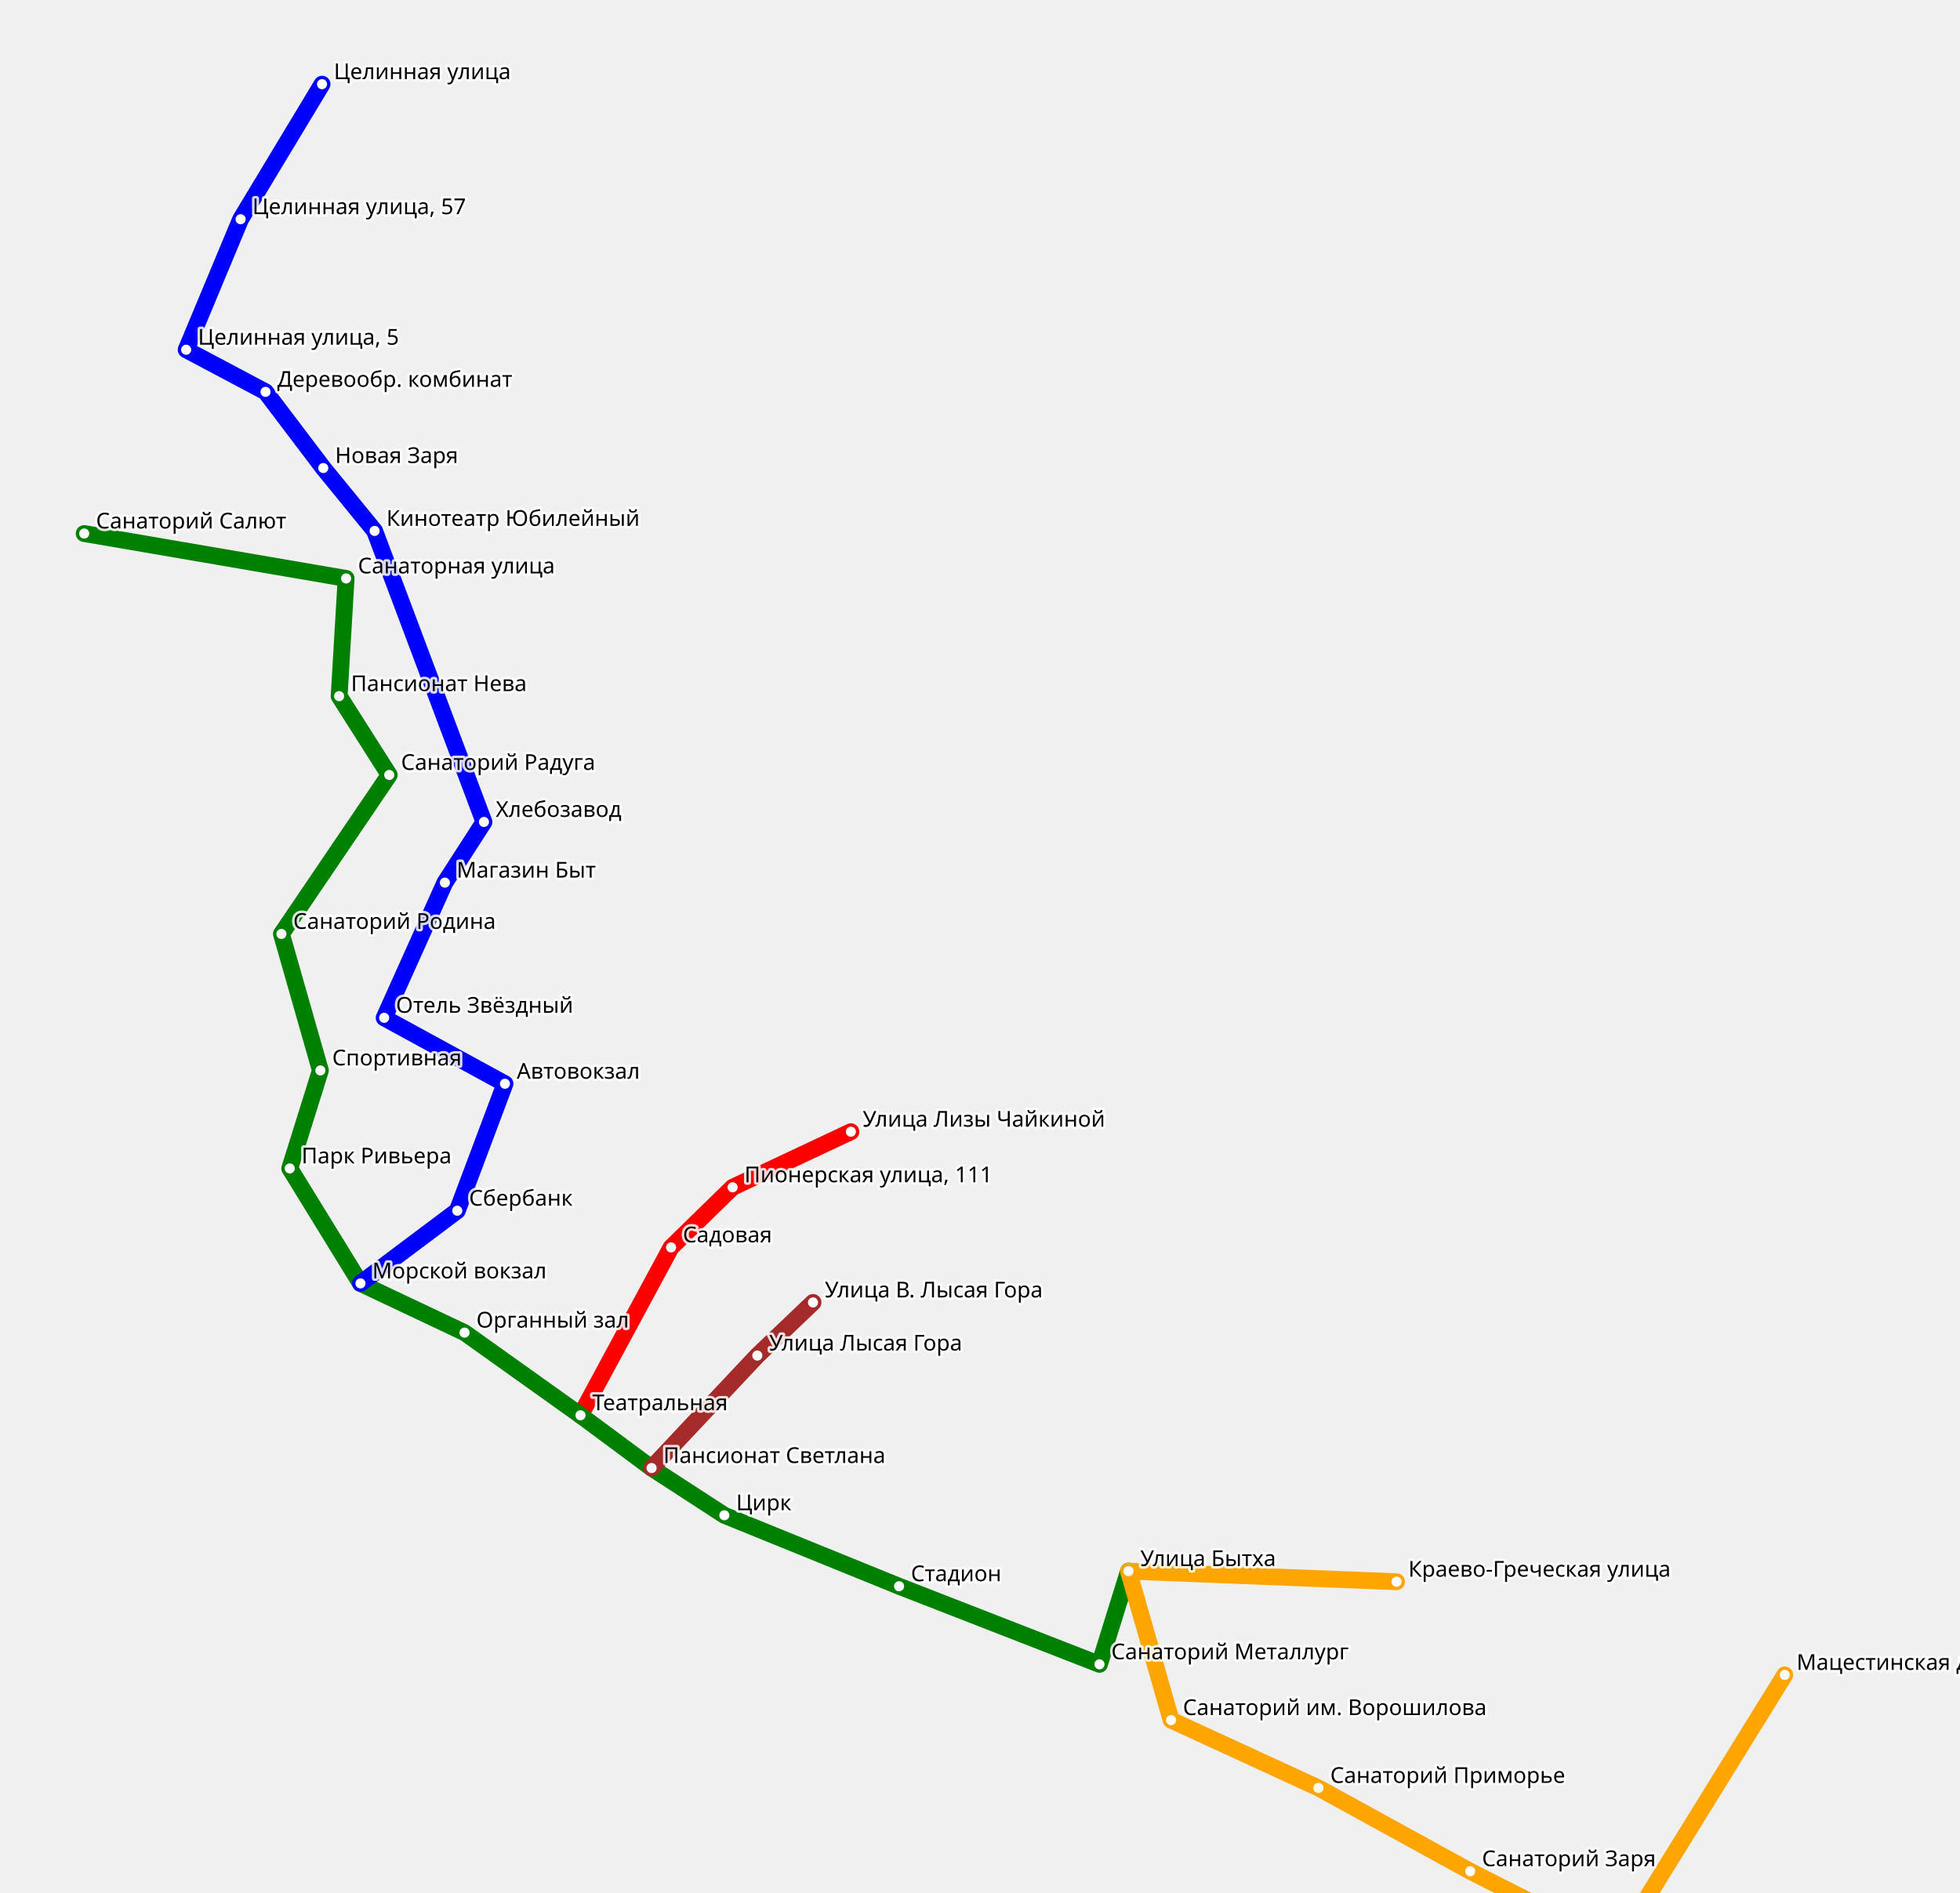
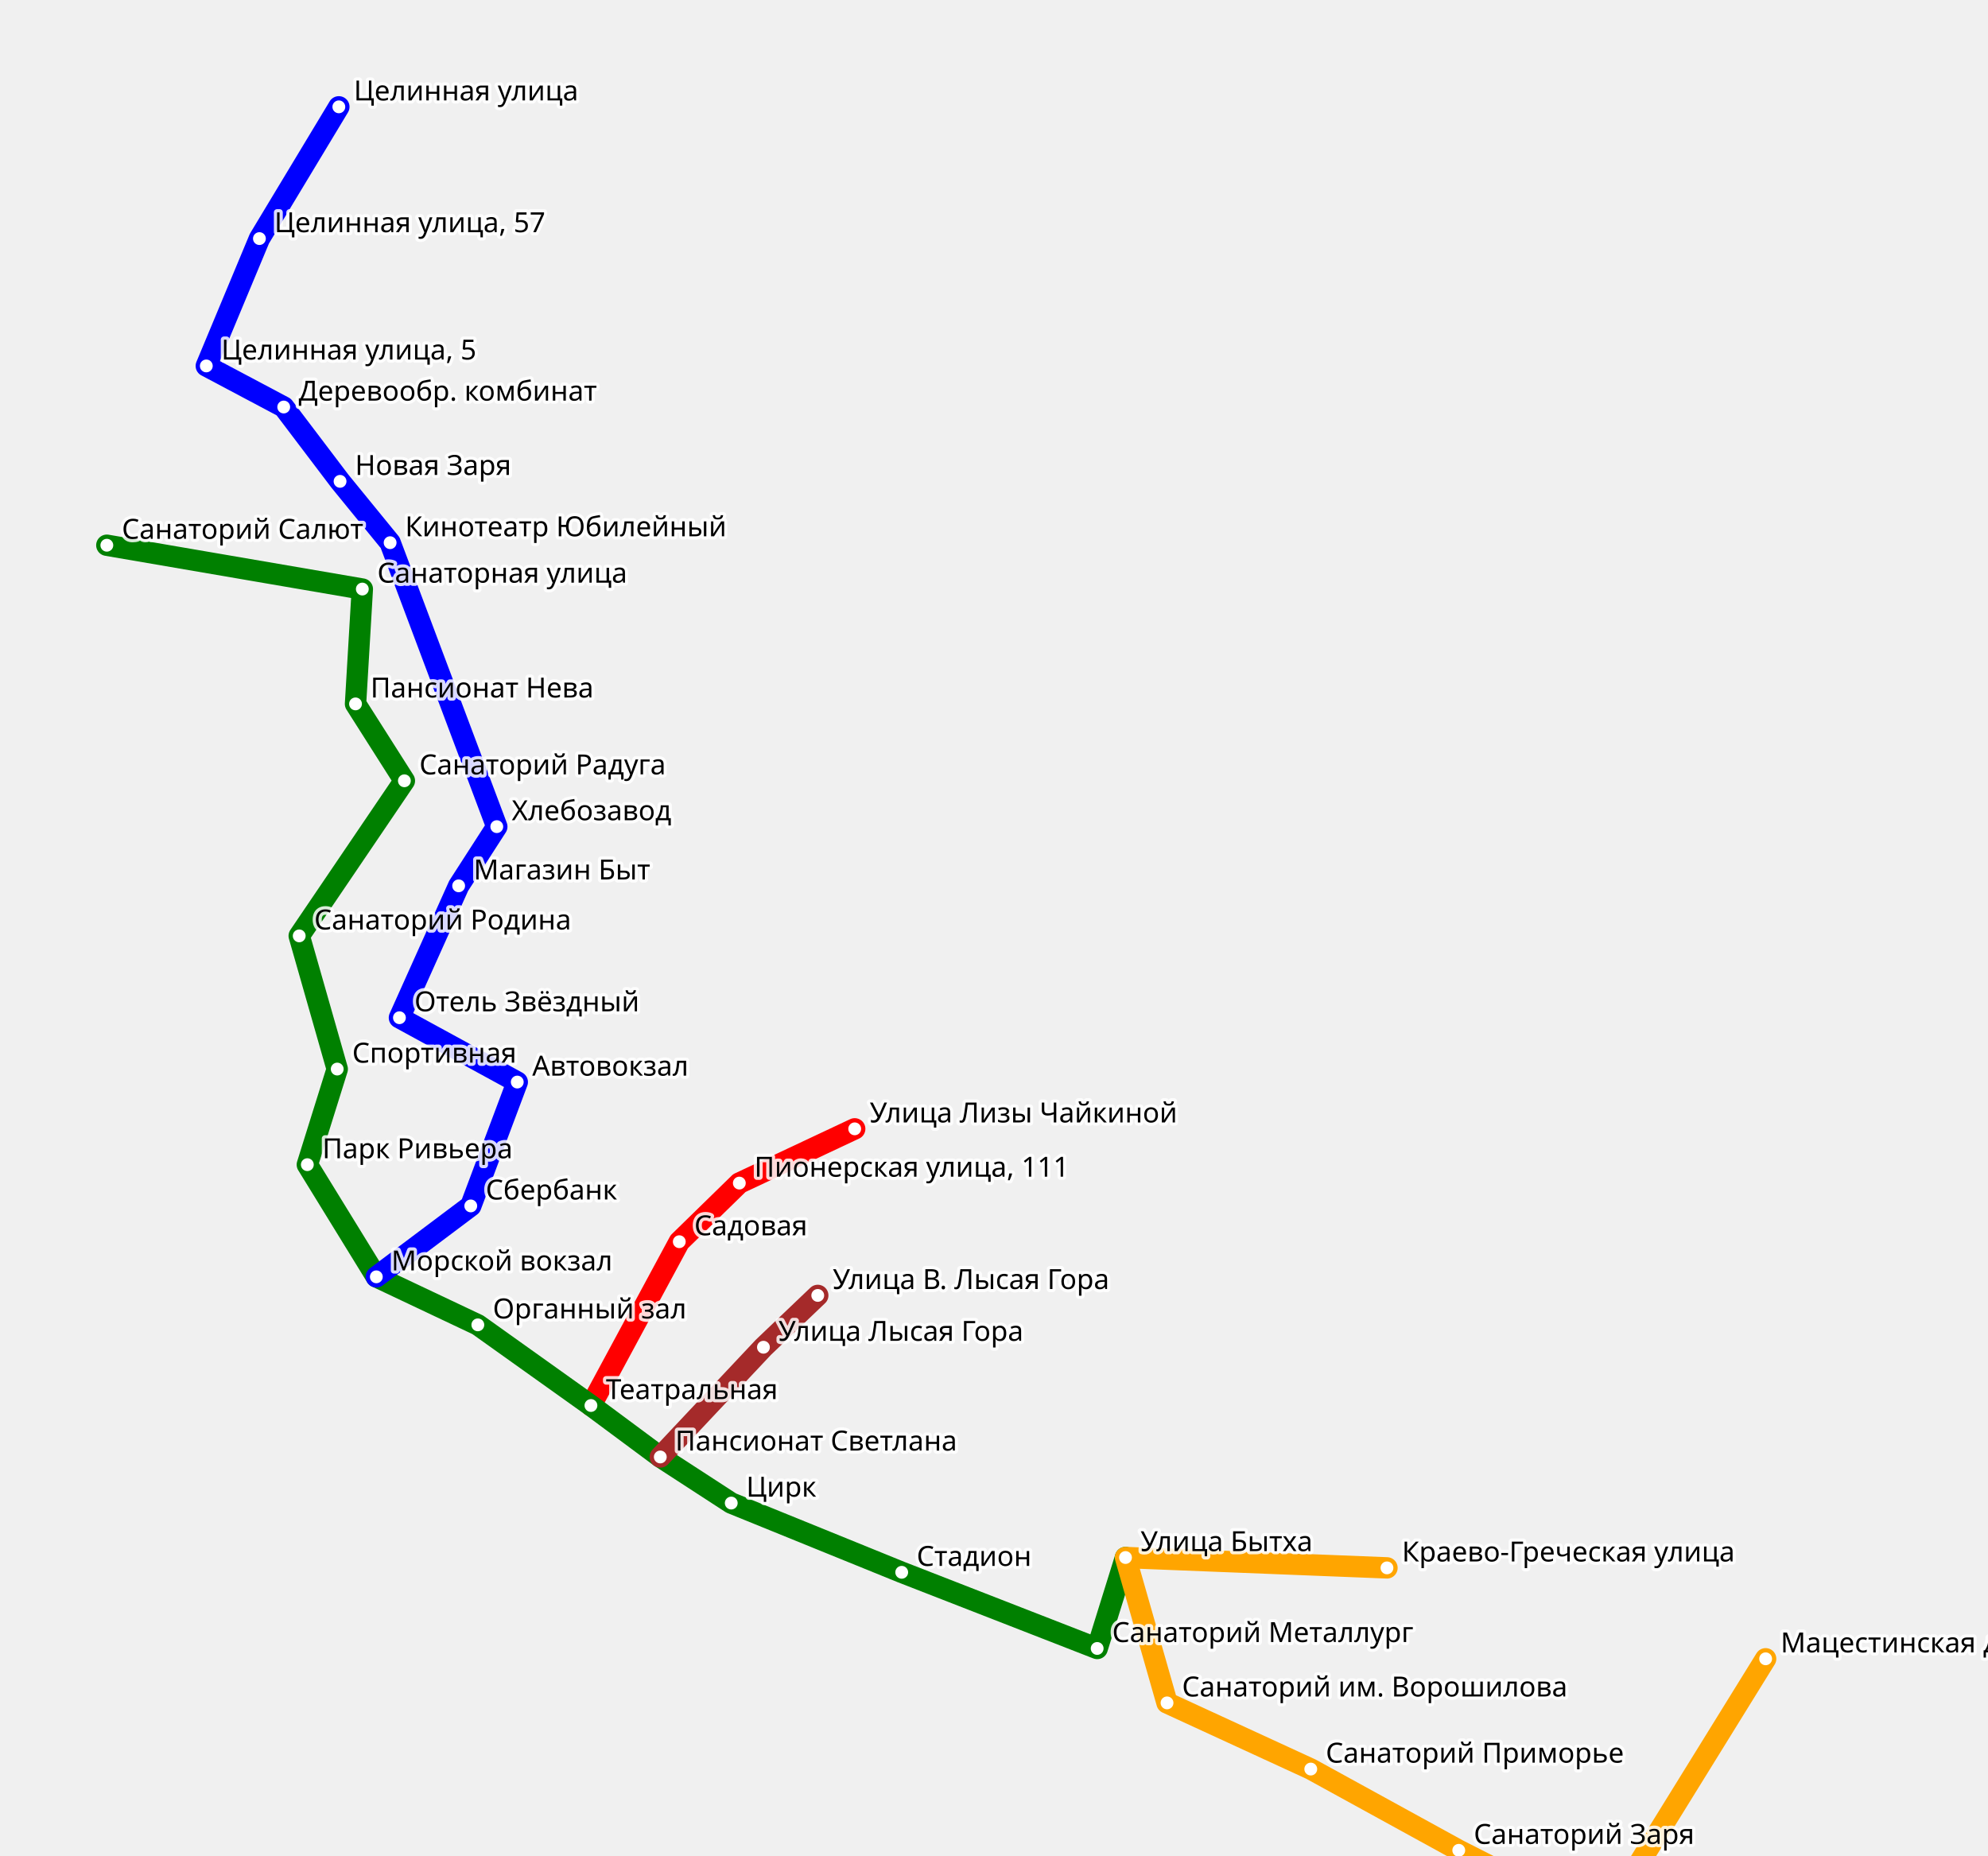
<svg xmlns="http://www.w3.org/2000/svg" version="1.1">
-   <polyline points="505.288,672.178 435.053,705.202 398.5,740.891 344.712,840.611 398.5,740.891 435.053,705.202 505.288,672.178" fill="none" stroke="red" stroke-width="10" stroke-linecap="round" stroke-linejoin="round" />
-   <polyline points="50,316.89 205.536,343.568 201.392,413.479 231.135,460.285 167.116,554.705 190.255,635.787 172.059,693.989 214.062,762.271 275.858,791.507 344.712,840.611 386.931,871.94 430.132,900 533.909,942.154 652.903,988.517 670.149,933.153 652.903,988.517 533.909,942.154 430.132,900 386.931,871.94 344.712,840.611 275.858,791.507 214.062,762.271 172.059,693.989 190.255,635.787 167.116,554.705 231.135,460.285 201.392,413.479 205.536,343.568 50,316.89" fill="none" stroke="green" stroke-width="10" stroke-linecap="round" stroke-linejoin="round" />
-   <polyline points="214.062,762.271 271.552,719.102 299.86,643.697 228.124,604.533 264.181,524.239 287.395,488.204 222.458,315.336 191.981,277.995 157.684,232.743 110.555,207.727 142.888,130.207 191.237,50 142.888,130.207 110.555,207.727 157.684,232.743 191.981,277.995 222.458,315.336 287.395,488.204 264.181,524.239 228.124,604.533 299.86,643.697 271.552,719.102 214.062,762.271" fill="none" stroke="blue" stroke-width="10" stroke-linecap="round" stroke-linejoin="round" />
-   <polyline points="386.931,871.94 449.73,805.137 482.797,773.592 449.73,805.137 386.931,871.94" fill="none" stroke="brown" stroke-width="10" stroke-linecap="round" stroke-linejoin="round" />
-   <polyline points="829.322,939.456 670.149,933.153 695.435,1021.65 782.938,1061.94 873.03,1111.41 960.285,1155.75 1059.85,994.809 960.285,1155.75 873.03,1111.41 782.938,1061.94 695.435,1021.65 670.149,933.153 829.322,939.456" fill="none" stroke="orange" stroke-width="10" stroke-linecap="round" stroke-linejoin="round" />
-   <circle cx="299.86" cy="643.697" r="3" fill="white" stroke="none" stroke-width="1" />
-   <circle cx="157.684" cy="232.743" r="3" fill="white" stroke="none" stroke-width="1" />
-   <circle cx="222.458" cy="315.336" r="3" fill="white" stroke="none" stroke-width="1" />
-   <circle cx="829.322" cy="939.456" r="3" fill="white" stroke="none" stroke-width="1" />
-   <circle cx="264.181" cy="524.239" r="3" fill="white" stroke="none" stroke-width="1" />
-   <circle cx="960.285" cy="1155.75" r="3" fill="white" stroke="none" stroke-width="1" />
-   <circle cx="1059.85" cy="994.809" r="3" fill="white" stroke="none" stroke-width="1" />
-   <circle cx="214.062" cy="762.271" r="3" fill="white" stroke="none" stroke-width="1" />
-   <circle cx="191.981" cy="277.995" r="3" fill="white" stroke="none" stroke-width="1" />
-   <circle cx="275.858" cy="791.507" r="3" fill="white" stroke="none" stroke-width="1" />
-   <circle cx="228.124" cy="604.533" r="3" fill="white" stroke="none" stroke-width="1" />
-   <circle cx="201.392" cy="413.479" r="3" fill="white" stroke="none" stroke-width="1" />
-   <circle cx="386.931" cy="871.94" r="3" fill="white" stroke="none" stroke-width="1" />
-   <circle cx="172.059" cy="693.989" r="3" fill="white" stroke="none" stroke-width="1" />
-   <circle cx="435.053" cy="705.202" r="3" fill="white" stroke="none" stroke-width="1" />
-   <circle cx="398.5" cy="740.891" r="3" fill="white" stroke="none" stroke-width="1" />
-   <circle cx="873.03" cy="1111.41" r="3" fill="white" stroke="none" stroke-width="1" />
-   <circle cx="652.903" cy="988.517" r="3" fill="white" stroke="none" stroke-width="1" />
-   <circle cx="782.938" cy="1061.94" r="3" fill="white" stroke="none" stroke-width="1" />
-   <circle cx="231.135" cy="460.285" r="3" fill="white" stroke="none" stroke-width="1" />
-   <circle cx="167.116" cy="554.705" r="3" fill="white" stroke="none" stroke-width="1" />
-   <circle cx="50" cy="316.89" r="3" fill="white" stroke="none" stroke-width="1" />
-   <circle cx="695.435" cy="1021.65" r="3" fill="white" stroke="none" stroke-width="1" />
-   <circle cx="205.536" cy="343.568" r="3" fill="white" stroke="none" stroke-width="1" />
-   <circle cx="271.552" cy="719.102" r="3" fill="white" stroke="none" stroke-width="1" />
-   <circle cx="190.255" cy="635.787" r="3" fill="white" stroke="none" stroke-width="1" />
-   <circle cx="533.909" cy="942.154" r="3" fill="white" stroke="none" stroke-width="1" />
-   <circle cx="344.712" cy="840.611" r="3" fill="white" stroke="none" stroke-width="1" />
-   <circle cx="670.149" cy="933.153" r="3" fill="white" stroke="none" stroke-width="1" />
-   <circle cx="482.797" cy="773.592" r="3" fill="white" stroke="none" stroke-width="1" />
-   <circle cx="505.288" cy="672.178" r="3" fill="white" stroke="none" stroke-width="1" />
-   <circle cx="449.73" cy="805.137" r="3" fill="white" stroke="none" stroke-width="1" />
-   <circle cx="287.395" cy="488.204" r="3" fill="white" stroke="none" stroke-width="1" />
-   <circle cx="191.237" cy="50" r="3" fill="white" stroke="none" stroke-width="1" />
-   <circle cx="110.555" cy="207.727" r="3" fill="white" stroke="none" stroke-width="1" />
-   <circle cx="142.888" cy="130.207" r="3" fill="white" stroke="none" stroke-width="1" />
-   <circle cx="430.132" cy="900" r="3" fill="white" stroke="none" stroke-width="1" />
-   <text x="299.86" y="643.697" dx="7" dy="-3" font-size="13" font-family="Verdana" fill="rgba(255,255,255,0.85)" stroke="rgba(255,255,255,0.85)" stroke-width="3" stroke-linecap="round" stroke-linejoin="round">Автовокзал</text>
-   <text x="299.86" y="643.697" dx="7" dy="-3" font-size="13" font-family="Verdana" fill="black" stroke="none" stroke-width="1">Автовокзал</text>
-   <text x="157.684" y="232.743" dx="7" dy="-3" font-size="13" font-family="Verdana" fill="rgba(255,255,255,0.85)" stroke="rgba(255,255,255,0.85)" stroke-width="3" stroke-linecap="round" stroke-linejoin="round">Деревообр. комбинат</text>
-   <text x="157.684" y="232.743" dx="7" dy="-3" font-size="13" font-family="Verdana" fill="black" stroke="none" stroke-width="1">Деревообр. комбинат</text>
-   <text x="222.458" y="315.336" dx="7" dy="-3" font-size="13" font-family="Verdana" fill="rgba(255,255,255,0.85)" stroke="rgba(255,255,255,0.85)" stroke-width="3" stroke-linecap="round" stroke-linejoin="round">Кинотеатр Юбилейный</text>
-   <text x="222.458" y="315.336" dx="7" dy="-3" font-size="13" font-family="Verdana" fill="black" stroke="none" stroke-width="1">Кинотеатр Юбилейный</text>
-   <text x="829.322" y="939.456" dx="7" dy="-3" font-size="13" font-family="Verdana" fill="rgba(255,255,255,0.85)" stroke="rgba(255,255,255,0.85)" stroke-width="3" stroke-linecap="round" stroke-linejoin="round">Краево-Греческая улица</text>
-   <text x="829.322" y="939.456" dx="7" dy="-3" font-size="13" font-family="Verdana" fill="black" stroke="none" stroke-width="1">Краево-Греческая улица</text>
-   <text x="264.181" y="524.239" dx="7" dy="-3" font-size="13" font-family="Verdana" fill="rgba(255,255,255,0.85)" stroke="rgba(255,255,255,0.85)" stroke-width="3" stroke-linecap="round" stroke-linejoin="round">Магазин Быт</text>
-   <text x="264.181" y="524.239" dx="7" dy="-3" font-size="13" font-family="Verdana" fill="black" stroke="none" stroke-width="1">Магазин Быт</text>
-   <text x="960.285" y="1155.75" dx="7" dy="-3" font-size="13" font-family="Verdana" fill="rgba(255,255,255,0.85)" stroke="rgba(255,255,255,0.85)" stroke-width="3" stroke-linecap="round" stroke-linejoin="round">Мацеста</text>
-   <text x="960.285" y="1155.75" dx="7" dy="-3" font-size="13" font-family="Verdana" fill="black" stroke="none" stroke-width="1">Мацеста</text>
-   <text x="1059.85" y="994.809" dx="7" dy="-3" font-size="13" font-family="Verdana" fill="rgba(255,255,255,0.85)" stroke="rgba(255,255,255,0.85)" stroke-width="3" stroke-linecap="round" stroke-linejoin="round">Мацестинская долина</text>
-   <text x="1059.85" y="994.809" dx="7" dy="-3" font-size="13" font-family="Verdana" fill="black" stroke="none" stroke-width="1">Мацестинская долина</text>
-   <text x="214.062" y="762.271" dx="7" dy="-3" font-size="13" font-family="Verdana" fill="rgba(255,255,255,0.85)" stroke="rgba(255,255,255,0.85)" stroke-width="3" stroke-linecap="round" stroke-linejoin="round">Морской вокзал</text>
-   <text x="214.062" y="762.271" dx="7" dy="-3" font-size="13" font-family="Verdana" fill="black" stroke="none" stroke-width="1">Морской вокзал</text>
-   <text x="191.981" y="277.995" dx="7" dy="-3" font-size="13" font-family="Verdana" fill="rgba(255,255,255,0.85)" stroke="rgba(255,255,255,0.85)" stroke-width="3" stroke-linecap="round" stroke-linejoin="round">Новая Заря</text>
-   <text x="191.981" y="277.995" dx="7" dy="-3" font-size="13" font-family="Verdana" fill="black" stroke="none" stroke-width="1">Новая Заря</text>
-   <text x="275.858" y="791.507" dx="7" dy="-3" font-size="13" font-family="Verdana" fill="rgba(255,255,255,0.85)" stroke="rgba(255,255,255,0.85)" stroke-width="3" stroke-linecap="round" stroke-linejoin="round">Органный зал</text>
-   <text x="275.858" y="791.507" dx="7" dy="-3" font-size="13" font-family="Verdana" fill="black" stroke="none" stroke-width="1">Органный зал</text>
-   <text x="228.124" y="604.533" dx="7" dy="-3" font-size="13" font-family="Verdana" fill="rgba(255,255,255,0.85)" stroke="rgba(255,255,255,0.85)" stroke-width="3" stroke-linecap="round" stroke-linejoin="round">Отель Звёздный</text>
-   <text x="228.124" y="604.533" dx="7" dy="-3" font-size="13" font-family="Verdana" fill="black" stroke="none" stroke-width="1">Отель Звёздный</text>
-   <text x="201.392" y="413.479" dx="7" dy="-3" font-size="13" font-family="Verdana" fill="rgba(255,255,255,0.85)" stroke="rgba(255,255,255,0.85)" stroke-width="3" stroke-linecap="round" stroke-linejoin="round">Пансионат Нева</text>
-   <text x="201.392" y="413.479" dx="7" dy="-3" font-size="13" font-family="Verdana" fill="black" stroke="none" stroke-width="1">Пансионат Нева</text>
-   <text x="386.931" y="871.94" dx="7" dy="-3" font-size="13" font-family="Verdana" fill="rgba(255,255,255,0.85)" stroke="rgba(255,255,255,0.85)" stroke-width="3" stroke-linecap="round" stroke-linejoin="round">Пансионат Светлана</text>
-   <text x="386.931" y="871.94" dx="7" dy="-3" font-size="13" font-family="Verdana" fill="black" stroke="none" stroke-width="1">Пансионат Светлана</text>
-   <text x="172.059" y="693.989" dx="7" dy="-3" font-size="13" font-family="Verdana" fill="rgba(255,255,255,0.85)" stroke="rgba(255,255,255,0.85)" stroke-width="3" stroke-linecap="round" stroke-linejoin="round">Парк Ривьера</text>
-   <text x="172.059" y="693.989" dx="7" dy="-3" font-size="13" font-family="Verdana" fill="black" stroke="none" stroke-width="1">Парк Ривьера</text>
-   <text x="435.053" y="705.202" dx="7" dy="-3" font-size="13" font-family="Verdana" fill="rgba(255,255,255,0.85)" stroke="rgba(255,255,255,0.85)" stroke-width="3" stroke-linecap="round" stroke-linejoin="round">Пионерская улица, 111</text>
-   <text x="435.053" y="705.202" dx="7" dy="-3" font-size="13" font-family="Verdana" fill="black" stroke="none" stroke-width="1">Пионерская улица, 111</text>
-   <text x="398.5" y="740.891" dx="7" dy="-3" font-size="13" font-family="Verdana" fill="rgba(255,255,255,0.85)" stroke="rgba(255,255,255,0.85)" stroke-width="3" stroke-linecap="round" stroke-linejoin="round">Садовая</text>
-   <text x="398.5" y="740.891" dx="7" dy="-3" font-size="13" font-family="Verdana" fill="black" stroke="none" stroke-width="1">Садовая</text>
-   <text x="873.03" y="1111.41" dx="7" dy="-3" font-size="13" font-family="Verdana" fill="rgba(255,255,255,0.85)" stroke="rgba(255,255,255,0.85)" stroke-width="3" stroke-linecap="round" stroke-linejoin="round">Санаторий Заря</text>
-   <text x="873.03" y="1111.41" dx="7" dy="-3" font-size="13" font-family="Verdana" fill="black" stroke="none" stroke-width="1">Санаторий Заря</text>
-   <text x="652.903" y="988.517" dx="7" dy="-3" font-size="13" font-family="Verdana" fill="rgba(255,255,255,0.85)" stroke="rgba(255,255,255,0.85)" stroke-width="3" stroke-linecap="round" stroke-linejoin="round">Санаторий Металлург</text>
-   <text x="652.903" y="988.517" dx="7" dy="-3" font-size="13" font-family="Verdana" fill="black" stroke="none" stroke-width="1">Санаторий Металлург</text>
-   <text x="782.938" y="1061.94" dx="7" dy="-3" font-size="13" font-family="Verdana" fill="rgba(255,255,255,0.85)" stroke="rgba(255,255,255,0.85)" stroke-width="3" stroke-linecap="round" stroke-linejoin="round">Санаторий Приморье</text>
-   <text x="782.938" y="1061.94" dx="7" dy="-3" font-size="13" font-family="Verdana" fill="black" stroke="none" stroke-width="1">Санаторий Приморье</text>
-   <text x="231.135" y="460.285" dx="7" dy="-3" font-size="13" font-family="Verdana" fill="rgba(255,255,255,0.85)" stroke="rgba(255,255,255,0.85)" stroke-width="3" stroke-linecap="round" stroke-linejoin="round">Санаторий Радуга</text>
-   <text x="231.135" y="460.285" dx="7" dy="-3" font-size="13" font-family="Verdana" fill="black" stroke="none" stroke-width="1">Санаторий Радуга</text>
-   <text x="167.116" y="554.705" dx="7" dy="-3" font-size="13" font-family="Verdana" fill="rgba(255,255,255,0.85)" stroke="rgba(255,255,255,0.85)" stroke-width="3" stroke-linecap="round" stroke-linejoin="round">Санаторий Родина</text>
-   <text x="167.116" y="554.705" dx="7" dy="-3" font-size="13" font-family="Verdana" fill="black" stroke="none" stroke-width="1">Санаторий Родина</text>
-   <text x="50" y="316.89" dx="7" dy="-3" font-size="13" font-family="Verdana" fill="rgba(255,255,255,0.85)" stroke="rgba(255,255,255,0.85)" stroke-width="3" stroke-linecap="round" stroke-linejoin="round">Санаторий Салют</text>
-   <text x="50" y="316.89" dx="7" dy="-3" font-size="13" font-family="Verdana" fill="black" stroke="none" stroke-width="1">Санаторий Салют</text>
-   <text x="695.435" y="1021.65" dx="7" dy="-3" font-size="13" font-family="Verdana" fill="rgba(255,255,255,0.85)" stroke="rgba(255,255,255,0.85)" stroke-width="3" stroke-linecap="round" stroke-linejoin="round">Санаторий им. Ворошилова</text>
-   <text x="695.435" y="1021.65" dx="7" dy="-3" font-size="13" font-family="Verdana" fill="black" stroke="none" stroke-width="1">Санаторий им. Ворошилова</text>
-   <text x="205.536" y="343.568" dx="7" dy="-3" font-size="13" font-family="Verdana" fill="rgba(255,255,255,0.85)" stroke="rgba(255,255,255,0.85)" stroke-width="3" stroke-linecap="round" stroke-linejoin="round">Санаторная улица</text>
-   <text x="205.536" y="343.568" dx="7" dy="-3" font-size="13" font-family="Verdana" fill="black" stroke="none" stroke-width="1">Санаторная улица</text>
-   <text x="271.552" y="719.102" dx="7" dy="-3" font-size="13" font-family="Verdana" fill="rgba(255,255,255,0.85)" stroke="rgba(255,255,255,0.85)" stroke-width="3" stroke-linecap="round" stroke-linejoin="round">Сбербанк</text>
-   <text x="271.552" y="719.102" dx="7" dy="-3" font-size="13" font-family="Verdana" fill="black" stroke="none" stroke-width="1">Сбербанк</text>
-   <text x="190.255" y="635.787" dx="7" dy="-3" font-size="13" font-family="Verdana" fill="rgba(255,255,255,0.85)" stroke="rgba(255,255,255,0.85)" stroke-width="3" stroke-linecap="round" stroke-linejoin="round">Спортивная</text>
-   <text x="190.255" y="635.787" dx="7" dy="-3" font-size="13" font-family="Verdana" fill="black" stroke="none" stroke-width="1">Спортивная</text>
-   <text x="533.909" y="942.154" dx="7" dy="-3" font-size="13" font-family="Verdana" fill="rgba(255,255,255,0.85)" stroke="rgba(255,255,255,0.85)" stroke-width="3" stroke-linecap="round" stroke-linejoin="round">Стадион</text>
-   <text x="533.909" y="942.154" dx="7" dy="-3" font-size="13" font-family="Verdana" fill="black" stroke="none" stroke-width="1">Стадион</text>
-   <text x="344.712" y="840.611" dx="7" dy="-3" font-size="13" font-family="Verdana" fill="rgba(255,255,255,0.85)" stroke="rgba(255,255,255,0.85)" stroke-width="3" stroke-linecap="round" stroke-linejoin="round">Театральная</text>
-   <text x="344.712" y="840.611" dx="7" dy="-3" font-size="13" font-family="Verdana" fill="black" stroke="none" stroke-width="1">Театральная</text>
-   <text x="670.149" y="933.153" dx="7" dy="-3" font-size="13" font-family="Verdana" fill="rgba(255,255,255,0.85)" stroke="rgba(255,255,255,0.85)" stroke-width="3" stroke-linecap="round" stroke-linejoin="round">Улица Бытха</text>
-   <text x="670.149" y="933.153" dx="7" dy="-3" font-size="13" font-family="Verdana" fill="black" stroke="none" stroke-width="1">Улица Бытха</text>
-   <text x="482.797" y="773.592" dx="7" dy="-3" font-size="13" font-family="Verdana" fill="rgba(255,255,255,0.85)" stroke="rgba(255,255,255,0.85)" stroke-width="3" stroke-linecap="round" stroke-linejoin="round">Улица В. Лысая Гора</text>
-   <text x="482.797" y="773.592" dx="7" dy="-3" font-size="13" font-family="Verdana" fill="black" stroke="none" stroke-width="1">Улица В. Лысая Гора</text>
-   <text x="505.288" y="672.178" dx="7" dy="-3" font-size="13" font-family="Verdana" fill="rgba(255,255,255,0.85)" stroke="rgba(255,255,255,0.85)" stroke-width="3" stroke-linecap="round" stroke-linejoin="round">Улица Лизы Чайкиной</text>
-   <text x="505.288" y="672.178" dx="7" dy="-3" font-size="13" font-family="Verdana" fill="black" stroke="none" stroke-width="1">Улица Лизы Чайкиной</text>
-   <text x="449.73" y="805.137" dx="7" dy="-3" font-size="13" font-family="Verdana" fill="rgba(255,255,255,0.85)" stroke="rgba(255,255,255,0.85)" stroke-width="3" stroke-linecap="round" stroke-linejoin="round">Улица Лысая Гора</text>
-   <text x="449.73" y="805.137" dx="7" dy="-3" font-size="13" font-family="Verdana" fill="black" stroke="none" stroke-width="1">Улица Лысая Гора</text>
-   <text x="287.395" y="488.204" dx="7" dy="-3" font-size="13" font-family="Verdana" fill="rgba(255,255,255,0.85)" stroke="rgba(255,255,255,0.85)" stroke-width="3" stroke-linecap="round" stroke-linejoin="round">Хлебозавод</text>
-   <text x="287.395" y="488.204" dx="7" dy="-3" font-size="13" font-family="Verdana" fill="black" stroke="none" stroke-width="1">Хлебозавод</text>
-   <text x="191.237" y="50" dx="7" dy="-3" font-size="13" font-family="Verdana" fill="rgba(255,255,255,0.85)" stroke="rgba(255,255,255,0.85)" stroke-width="3" stroke-linecap="round" stroke-linejoin="round">Целинная улица</text>
-   <text x="191.237" y="50" dx="7" dy="-3" font-size="13" font-family="Verdana" fill="black" stroke="none" stroke-width="1">Целинная улица</text>
-   <text x="110.555" y="207.727" dx="7" dy="-3" font-size="13" font-family="Verdana" fill="rgba(255,255,255,0.85)" stroke="rgba(255,255,255,0.85)" stroke-width="3" stroke-linecap="round" stroke-linejoin="round">Целинная улица, 5</text>
-   <text x="110.555" y="207.727" dx="7" dy="-3" font-size="13" font-family="Verdana" fill="black" stroke="none" stroke-width="1">Целинная улица, 5</text>
-   <text x="142.888" y="130.207" dx="7" dy="-3" font-size="13" font-family="Verdana" fill="rgba(255,255,255,0.85)" stroke="rgba(255,255,255,0.85)" stroke-width="3" stroke-linecap="round" stroke-linejoin="round">Целинная улица, 57</text>
-   <text x="142.888" y="130.207" dx="7" dy="-3" font-size="13" font-family="Verdana" fill="black" stroke="none" stroke-width="1">Целинная улица, 57</text>
-   <text x="430.132" y="900" dx="7" dy="-3" font-size="13" font-family="Verdana" fill="rgba(255,255,255,0.85)" stroke="rgba(255,255,255,0.85)" stroke-width="3" stroke-linecap="round" stroke-linejoin="round">Цирк</text>
-   <text x="430.132" y="900" dx="7" dy="-3" font-size="13" font-family="Verdana" fill="black" stroke="none" stroke-width="1">Цирк</text>
+   <polyline points="399.983,528.273 345.993,553.659 317.894,581.093 276.547,657.748 317.894,581.093 345.993,553.659 399.983,528.273" fill="none" stroke="red" stroke-width="10" stroke-linecap="round" stroke-linejoin="round" />
+   <polyline points="50,255.16 169.562,275.668 166.376,329.409 189.24,365.389 140.028,437.971 157.815,500.299 143.828,545.039 176.116,597.528 223.619,620.002 276.547,657.748 309.001,681.832 342.21,703.401 421.984,735.806 513.456,771.445 526.713,728.887 513.456,771.445 421.984,735.806 342.21,703.401 309.001,681.832 276.547,657.748 223.619,620.002 176.116,597.528 143.828,545.039 157.815,500.299 140.028,437.971 189.24,365.389 166.376,329.409 169.562,275.668 50,255.16" fill="none" stroke="green" stroke-width="10" stroke-linecap="round" stroke-linejoin="round" />
+   <polyline points="176.116,597.528 220.309,564.344 242.069,506.38 186.926,476.273 214.642,414.551 232.487,386.851 182.57,253.965 159.142,225.261 132.778,190.476 96.549,171.246 121.404,111.656 158.57,50 121.404,111.656 96.549,171.246 132.778,190.476 159.142,225.261 182.57,253.965 232.487,386.851 214.642,414.551 186.926,476.273 242.069,506.38 220.309,564.344 176.116,597.528" fill="none" stroke="blue" stroke-width="10" stroke-linecap="round" stroke-linejoin="round" />
+   <polyline points="309.001,681.832 357.276,630.48 382.695,606.23 357.276,630.48 309.001,681.832" fill="none" stroke="brown" stroke-width="10" stroke-linecap="round" stroke-linejoin="round" />
+   <polyline points="649.071,733.732 526.713,728.887 546.151,796.914 613.415,827.883 682.67,865.912 749.743,900 826.282,776.282 749.743,900 682.67,865.912 613.415,827.883 546.151,796.914 526.713,728.887 649.071,733.732" fill="none" stroke="orange" stroke-width="10" stroke-linecap="round" stroke-linejoin="round" />
+   <circle cx="242.069" cy="506.38" r="3" fill="white" stroke="none" stroke-width="1" />
+   <circle cx="132.778" cy="190.476" r="3" fill="white" stroke="none" stroke-width="1" />
+   <circle cx="182.57" cy="253.965" r="3" fill="white" stroke="none" stroke-width="1" />
+   <circle cx="649.071" cy="733.732" r="3" fill="white" stroke="none" stroke-width="1" />
+   <circle cx="214.642" cy="414.551" r="3" fill="white" stroke="none" stroke-width="1" />
+   <circle cx="749.743" cy="900" r="3" fill="white" stroke="none" stroke-width="1" />
+   <circle cx="826.282" cy="776.282" r="3" fill="white" stroke="none" stroke-width="1" />
+   <circle cx="176.116" cy="597.528" r="3" fill="white" stroke="none" stroke-width="1" />
+   <circle cx="159.142" cy="225.261" r="3" fill="white" stroke="none" stroke-width="1" />
+   <circle cx="223.619" cy="620.002" r="3" fill="white" stroke="none" stroke-width="1" />
+   <circle cx="186.926" cy="476.273" r="3" fill="white" stroke="none" stroke-width="1" />
+   <circle cx="166.376" cy="329.409" r="3" fill="white" stroke="none" stroke-width="1" />
+   <circle cx="309.001" cy="681.832" r="3" fill="white" stroke="none" stroke-width="1" />
+   <circle cx="143.828" cy="545.039" r="3" fill="white" stroke="none" stroke-width="1" />
+   <circle cx="345.993" cy="553.659" r="3" fill="white" stroke="none" stroke-width="1" />
+   <circle cx="317.894" cy="581.093" r="3" fill="white" stroke="none" stroke-width="1" />
+   <circle cx="682.67" cy="865.912" r="3" fill="white" stroke="none" stroke-width="1" />
+   <circle cx="513.456" cy="771.445" r="3" fill="white" stroke="none" stroke-width="1" />
+   <circle cx="613.415" cy="827.883" r="3" fill="white" stroke="none" stroke-width="1" />
+   <circle cx="189.24" cy="365.389" r="3" fill="white" stroke="none" stroke-width="1" />
+   <circle cx="140.028" cy="437.971" r="3" fill="white" stroke="none" stroke-width="1" />
+   <circle cx="50" cy="255.16" r="3" fill="white" stroke="none" stroke-width="1" />
+   <circle cx="546.151" cy="796.914" r="3" fill="white" stroke="none" stroke-width="1" />
+   <circle cx="169.562" cy="275.668" r="3" fill="white" stroke="none" stroke-width="1" />
+   <circle cx="220.309" cy="564.344" r="3" fill="white" stroke="none" stroke-width="1" />
+   <circle cx="157.815" cy="500.299" r="3" fill="white" stroke="none" stroke-width="1" />
+   <circle cx="421.984" cy="735.806" r="3" fill="white" stroke="none" stroke-width="1" />
+   <circle cx="276.547" cy="657.748" r="3" fill="white" stroke="none" stroke-width="1" />
+   <circle cx="526.713" cy="728.887" r="3" fill="white" stroke="none" stroke-width="1" />
+   <circle cx="382.695" cy="606.23" r="3" fill="white" stroke="none" stroke-width="1" />
+   <circle cx="399.983" cy="528.273" r="3" fill="white" stroke="none" stroke-width="1" />
+   <circle cx="357.276" cy="630.48" r="3" fill="white" stroke="none" stroke-width="1" />
+   <circle cx="232.487" cy="386.851" r="3" fill="white" stroke="none" stroke-width="1" />
+   <circle cx="158.57" cy="50" r="3" fill="white" stroke="none" stroke-width="1" />
+   <circle cx="96.549" cy="171.246" r="3" fill="white" stroke="none" stroke-width="1" />
+   <circle cx="121.404" cy="111.656" r="3" fill="white" stroke="none" stroke-width="1" />
+   <circle cx="342.21" cy="703.401" r="3" fill="white" stroke="none" stroke-width="1" />
+   <text x="242.069" y="506.38" dx="7" dy="-3" font-size="13" font-family="Verdana" fill="rgba(255,255,255,0.85)" stroke="rgba(255,255,255,0.85)" stroke-width="3" stroke-linecap="round" stroke-linejoin="round">Автовокзал</text>
+   <text x="242.069" y="506.38" dx="7" dy="-3" font-size="13" font-family="Verdana" fill="black" stroke="none" stroke-width="1">Автовокзал</text>
+   <text x="132.778" y="190.476" dx="7" dy="-3" font-size="13" font-family="Verdana" fill="rgba(255,255,255,0.85)" stroke="rgba(255,255,255,0.85)" stroke-width="3" stroke-linecap="round" stroke-linejoin="round">Деревообр. комбинат</text>
+   <text x="132.778" y="190.476" dx="7" dy="-3" font-size="13" font-family="Verdana" fill="black" stroke="none" stroke-width="1">Деревообр. комбинат</text>
+   <text x="182.57" y="253.965" dx="7" dy="-3" font-size="13" font-family="Verdana" fill="rgba(255,255,255,0.85)" stroke="rgba(255,255,255,0.85)" stroke-width="3" stroke-linecap="round" stroke-linejoin="round">Кинотеатр Юбилейный</text>
+   <text x="182.57" y="253.965" dx="7" dy="-3" font-size="13" font-family="Verdana" fill="black" stroke="none" stroke-width="1">Кинотеатр Юбилейный</text>
+   <text x="649.071" y="733.732" dx="7" dy="-3" font-size="13" font-family="Verdana" fill="rgba(255,255,255,0.85)" stroke="rgba(255,255,255,0.85)" stroke-width="3" stroke-linecap="round" stroke-linejoin="round">Краево-Греческая улица</text>
+   <text x="649.071" y="733.732" dx="7" dy="-3" font-size="13" font-family="Verdana" fill="black" stroke="none" stroke-width="1">Краево-Греческая улица</text>
+   <text x="214.642" y="414.551" dx="7" dy="-3" font-size="13" font-family="Verdana" fill="rgba(255,255,255,0.85)" stroke="rgba(255,255,255,0.85)" stroke-width="3" stroke-linecap="round" stroke-linejoin="round">Магазин Быт</text>
+   <text x="214.642" y="414.551" dx="7" dy="-3" font-size="13" font-family="Verdana" fill="black" stroke="none" stroke-width="1">Магазин Быт</text>
+   <text x="749.743" y="900" dx="7" dy="-3" font-size="13" font-family="Verdana" fill="rgba(255,255,255,0.85)" stroke="rgba(255,255,255,0.85)" stroke-width="3" stroke-linecap="round" stroke-linejoin="round">Мацеста</text>
+   <text x="749.743" y="900" dx="7" dy="-3" font-size="13" font-family="Verdana" fill="black" stroke="none" stroke-width="1">Мацеста</text>
+   <text x="826.282" y="776.282" dx="7" dy="-3" font-size="13" font-family="Verdana" fill="rgba(255,255,255,0.85)" stroke="rgba(255,255,255,0.85)" stroke-width="3" stroke-linecap="round" stroke-linejoin="round">Мацестинская долина</text>
+   <text x="826.282" y="776.282" dx="7" dy="-3" font-size="13" font-family="Verdana" fill="black" stroke="none" stroke-width="1">Мацестинская долина</text>
+   <text x="176.116" y="597.528" dx="7" dy="-3" font-size="13" font-family="Verdana" fill="rgba(255,255,255,0.85)" stroke="rgba(255,255,255,0.85)" stroke-width="3" stroke-linecap="round" stroke-linejoin="round">Морской вокзал</text>
+   <text x="176.116" y="597.528" dx="7" dy="-3" font-size="13" font-family="Verdana" fill="black" stroke="none" stroke-width="1">Морской вокзал</text>
+   <text x="159.142" y="225.261" dx="7" dy="-3" font-size="13" font-family="Verdana" fill="rgba(255,255,255,0.85)" stroke="rgba(255,255,255,0.85)" stroke-width="3" stroke-linecap="round" stroke-linejoin="round">Новая Заря</text>
+   <text x="159.142" y="225.261" dx="7" dy="-3" font-size="13" font-family="Verdana" fill="black" stroke="none" stroke-width="1">Новая Заря</text>
+   <text x="223.619" y="620.002" dx="7" dy="-3" font-size="13" font-family="Verdana" fill="rgba(255,255,255,0.85)" stroke="rgba(255,255,255,0.85)" stroke-width="3" stroke-linecap="round" stroke-linejoin="round">Органный зал</text>
+   <text x="223.619" y="620.002" dx="7" dy="-3" font-size="13" font-family="Verdana" fill="black" stroke="none" stroke-width="1">Органный зал</text>
+   <text x="186.926" y="476.273" dx="7" dy="-3" font-size="13" font-family="Verdana" fill="rgba(255,255,255,0.85)" stroke="rgba(255,255,255,0.85)" stroke-width="3" stroke-linecap="round" stroke-linejoin="round">Отель Звёздный</text>
+   <text x="186.926" y="476.273" dx="7" dy="-3" font-size="13" font-family="Verdana" fill="black" stroke="none" stroke-width="1">Отель Звёздный</text>
+   <text x="166.376" y="329.409" dx="7" dy="-3" font-size="13" font-family="Verdana" fill="rgba(255,255,255,0.85)" stroke="rgba(255,255,255,0.85)" stroke-width="3" stroke-linecap="round" stroke-linejoin="round">Пансионат Нева</text>
+   <text x="166.376" y="329.409" dx="7" dy="-3" font-size="13" font-family="Verdana" fill="black" stroke="none" stroke-width="1">Пансионат Нева</text>
+   <text x="309.001" y="681.832" dx="7" dy="-3" font-size="13" font-family="Verdana" fill="rgba(255,255,255,0.85)" stroke="rgba(255,255,255,0.85)" stroke-width="3" stroke-linecap="round" stroke-linejoin="round">Пансионат Светлана</text>
+   <text x="309.001" y="681.832" dx="7" dy="-3" font-size="13" font-family="Verdana" fill="black" stroke="none" stroke-width="1">Пансионат Светлана</text>
+   <text x="143.828" y="545.039" dx="7" dy="-3" font-size="13" font-family="Verdana" fill="rgba(255,255,255,0.85)" stroke="rgba(255,255,255,0.85)" stroke-width="3" stroke-linecap="round" stroke-linejoin="round">Парк Ривьера</text>
+   <text x="143.828" y="545.039" dx="7" dy="-3" font-size="13" font-family="Verdana" fill="black" stroke="none" stroke-width="1">Парк Ривьера</text>
+   <text x="345.993" y="553.659" dx="7" dy="-3" font-size="13" font-family="Verdana" fill="rgba(255,255,255,0.85)" stroke="rgba(255,255,255,0.85)" stroke-width="3" stroke-linecap="round" stroke-linejoin="round">Пионерская улица, 111</text>
+   <text x="345.993" y="553.659" dx="7" dy="-3" font-size="13" font-family="Verdana" fill="black" stroke="none" stroke-width="1">Пионерская улица, 111</text>
+   <text x="317.894" y="581.093" dx="7" dy="-3" font-size="13" font-family="Verdana" fill="rgba(255,255,255,0.85)" stroke="rgba(255,255,255,0.85)" stroke-width="3" stroke-linecap="round" stroke-linejoin="round">Садовая</text>
+   <text x="317.894" y="581.093" dx="7" dy="-3" font-size="13" font-family="Verdana" fill="black" stroke="none" stroke-width="1">Садовая</text>
+   <text x="682.67" y="865.912" dx="7" dy="-3" font-size="13" font-family="Verdana" fill="rgba(255,255,255,0.85)" stroke="rgba(255,255,255,0.85)" stroke-width="3" stroke-linecap="round" stroke-linejoin="round">Санаторий Заря</text>
+   <text x="682.67" y="865.912" dx="7" dy="-3" font-size="13" font-family="Verdana" fill="black" stroke="none" stroke-width="1">Санаторий Заря</text>
+   <text x="513.456" y="771.445" dx="7" dy="-3" font-size="13" font-family="Verdana" fill="rgba(255,255,255,0.85)" stroke="rgba(255,255,255,0.85)" stroke-width="3" stroke-linecap="round" stroke-linejoin="round">Санаторий Металлург</text>
+   <text x="513.456" y="771.445" dx="7" dy="-3" font-size="13" font-family="Verdana" fill="black" stroke="none" stroke-width="1">Санаторий Металлург</text>
+   <text x="613.415" y="827.883" dx="7" dy="-3" font-size="13" font-family="Verdana" fill="rgba(255,255,255,0.85)" stroke="rgba(255,255,255,0.85)" stroke-width="3" stroke-linecap="round" stroke-linejoin="round">Санаторий Приморье</text>
+   <text x="613.415" y="827.883" dx="7" dy="-3" font-size="13" font-family="Verdana" fill="black" stroke="none" stroke-width="1">Санаторий Приморье</text>
+   <text x="189.24" y="365.389" dx="7" dy="-3" font-size="13" font-family="Verdana" fill="rgba(255,255,255,0.85)" stroke="rgba(255,255,255,0.85)" stroke-width="3" stroke-linecap="round" stroke-linejoin="round">Санаторий Радуга</text>
+   <text x="189.24" y="365.389" dx="7" dy="-3" font-size="13" font-family="Verdana" fill="black" stroke="none" stroke-width="1">Санаторий Радуга</text>
+   <text x="140.028" y="437.971" dx="7" dy="-3" font-size="13" font-family="Verdana" fill="rgba(255,255,255,0.85)" stroke="rgba(255,255,255,0.85)" stroke-width="3" stroke-linecap="round" stroke-linejoin="round">Санаторий Родина</text>
+   <text x="140.028" y="437.971" dx="7" dy="-3" font-size="13" font-family="Verdana" fill="black" stroke="none" stroke-width="1">Санаторий Родина</text>
+   <text x="50" y="255.16" dx="7" dy="-3" font-size="13" font-family="Verdana" fill="rgba(255,255,255,0.85)" stroke="rgba(255,255,255,0.85)" stroke-width="3" stroke-linecap="round" stroke-linejoin="round">Санаторий Салют</text>
+   <text x="50" y="255.16" dx="7" dy="-3" font-size="13" font-family="Verdana" fill="black" stroke="none" stroke-width="1">Санаторий Салют</text>
+   <text x="546.151" y="796.914" dx="7" dy="-3" font-size="13" font-family="Verdana" fill="rgba(255,255,255,0.85)" stroke="rgba(255,255,255,0.85)" stroke-width="3" stroke-linecap="round" stroke-linejoin="round">Санаторий им. Ворошилова</text>
+   <text x="546.151" y="796.914" dx="7" dy="-3" font-size="13" font-family="Verdana" fill="black" stroke="none" stroke-width="1">Санаторий им. Ворошилова</text>
+   <text x="169.562" y="275.668" dx="7" dy="-3" font-size="13" font-family="Verdana" fill="rgba(255,255,255,0.85)" stroke="rgba(255,255,255,0.85)" stroke-width="3" stroke-linecap="round" stroke-linejoin="round">Санаторная улица</text>
+   <text x="169.562" y="275.668" dx="7" dy="-3" font-size="13" font-family="Verdana" fill="black" stroke="none" stroke-width="1">Санаторная улица</text>
+   <text x="220.309" y="564.344" dx="7" dy="-3" font-size="13" font-family="Verdana" fill="rgba(255,255,255,0.85)" stroke="rgba(255,255,255,0.85)" stroke-width="3" stroke-linecap="round" stroke-linejoin="round">Сбербанк</text>
+   <text x="220.309" y="564.344" dx="7" dy="-3" font-size="13" font-family="Verdana" fill="black" stroke="none" stroke-width="1">Сбербанк</text>
+   <text x="157.815" y="500.299" dx="7" dy="-3" font-size="13" font-family="Verdana" fill="rgba(255,255,255,0.85)" stroke="rgba(255,255,255,0.85)" stroke-width="3" stroke-linecap="round" stroke-linejoin="round">Спортивная</text>
+   <text x="157.815" y="500.299" dx="7" dy="-3" font-size="13" font-family="Verdana" fill="black" stroke="none" stroke-width="1">Спортивная</text>
+   <text x="421.984" y="735.806" dx="7" dy="-3" font-size="13" font-family="Verdana" fill="rgba(255,255,255,0.85)" stroke="rgba(255,255,255,0.85)" stroke-width="3" stroke-linecap="round" stroke-linejoin="round">Стадион</text>
+   <text x="421.984" y="735.806" dx="7" dy="-3" font-size="13" font-family="Verdana" fill="black" stroke="none" stroke-width="1">Стадион</text>
+   <text x="276.547" y="657.748" dx="7" dy="-3" font-size="13" font-family="Verdana" fill="rgba(255,255,255,0.85)" stroke="rgba(255,255,255,0.85)" stroke-width="3" stroke-linecap="round" stroke-linejoin="round">Театральная</text>
+   <text x="276.547" y="657.748" dx="7" dy="-3" font-size="13" font-family="Verdana" fill="black" stroke="none" stroke-width="1">Театральная</text>
+   <text x="526.713" y="728.887" dx="7" dy="-3" font-size="13" font-family="Verdana" fill="rgba(255,255,255,0.85)" stroke="rgba(255,255,255,0.85)" stroke-width="3" stroke-linecap="round" stroke-linejoin="round">Улица Бытха</text>
+   <text x="526.713" y="728.887" dx="7" dy="-3" font-size="13" font-family="Verdana" fill="black" stroke="none" stroke-width="1">Улица Бытха</text>
+   <text x="382.695" y="606.23" dx="7" dy="-3" font-size="13" font-family="Verdana" fill="rgba(255,255,255,0.85)" stroke="rgba(255,255,255,0.85)" stroke-width="3" stroke-linecap="round" stroke-linejoin="round">Улица В. Лысая Гора</text>
+   <text x="382.695" y="606.23" dx="7" dy="-3" font-size="13" font-family="Verdana" fill="black" stroke="none" stroke-width="1">Улица В. Лысая Гора</text>
+   <text x="399.983" y="528.273" dx="7" dy="-3" font-size="13" font-family="Verdana" fill="rgba(255,255,255,0.85)" stroke="rgba(255,255,255,0.85)" stroke-width="3" stroke-linecap="round" stroke-linejoin="round">Улица Лизы Чайкиной</text>
+   <text x="399.983" y="528.273" dx="7" dy="-3" font-size="13" font-family="Verdana" fill="black" stroke="none" stroke-width="1">Улица Лизы Чайкиной</text>
+   <text x="357.276" y="630.48" dx="7" dy="-3" font-size="13" font-family="Verdana" fill="rgba(255,255,255,0.85)" stroke="rgba(255,255,255,0.85)" stroke-width="3" stroke-linecap="round" stroke-linejoin="round">Улица Лысая Гора</text>
+   <text x="357.276" y="630.48" dx="7" dy="-3" font-size="13" font-family="Verdana" fill="black" stroke="none" stroke-width="1">Улица Лысая Гора</text>
+   <text x="232.487" y="386.851" dx="7" dy="-3" font-size="13" font-family="Verdana" fill="rgba(255,255,255,0.85)" stroke="rgba(255,255,255,0.85)" stroke-width="3" stroke-linecap="round" stroke-linejoin="round">Хлебозавод</text>
+   <text x="232.487" y="386.851" dx="7" dy="-3" font-size="13" font-family="Verdana" fill="black" stroke="none" stroke-width="1">Хлебозавод</text>
+   <text x="158.57" y="50" dx="7" dy="-3" font-size="13" font-family="Verdana" fill="rgba(255,255,255,0.85)" stroke="rgba(255,255,255,0.85)" stroke-width="3" stroke-linecap="round" stroke-linejoin="round">Целинная улица</text>
+   <text x="158.57" y="50" dx="7" dy="-3" font-size="13" font-family="Verdana" fill="black" stroke="none" stroke-width="1">Целинная улица</text>
+   <text x="96.549" y="171.246" dx="7" dy="-3" font-size="13" font-family="Verdana" fill="rgba(255,255,255,0.85)" stroke="rgba(255,255,255,0.85)" stroke-width="3" stroke-linecap="round" stroke-linejoin="round">Целинная улица, 5</text>
+   <text x="96.549" y="171.246" dx="7" dy="-3" font-size="13" font-family="Verdana" fill="black" stroke="none" stroke-width="1">Целинная улица, 5</text>
+   <text x="121.404" y="111.656" dx="7" dy="-3" font-size="13" font-family="Verdana" fill="rgba(255,255,255,0.85)" stroke="rgba(255,255,255,0.85)" stroke-width="3" stroke-linecap="round" stroke-linejoin="round">Целинная улица, 57</text>
+   <text x="121.404" y="111.656" dx="7" dy="-3" font-size="13" font-family="Verdana" fill="black" stroke="none" stroke-width="1">Целинная улица, 57</text>
+   <text x="342.21" y="703.401" dx="7" dy="-3" font-size="13" font-family="Verdana" fill="rgba(255,255,255,0.85)" stroke="rgba(255,255,255,0.85)" stroke-width="3" stroke-linecap="round" stroke-linejoin="round">Цирк</text>
+   <text x="342.21" y="703.401" dx="7" dy="-3" font-size="13" font-family="Verdana" fill="black" stroke="none" stroke-width="1">Цирк</text>
</svg>
